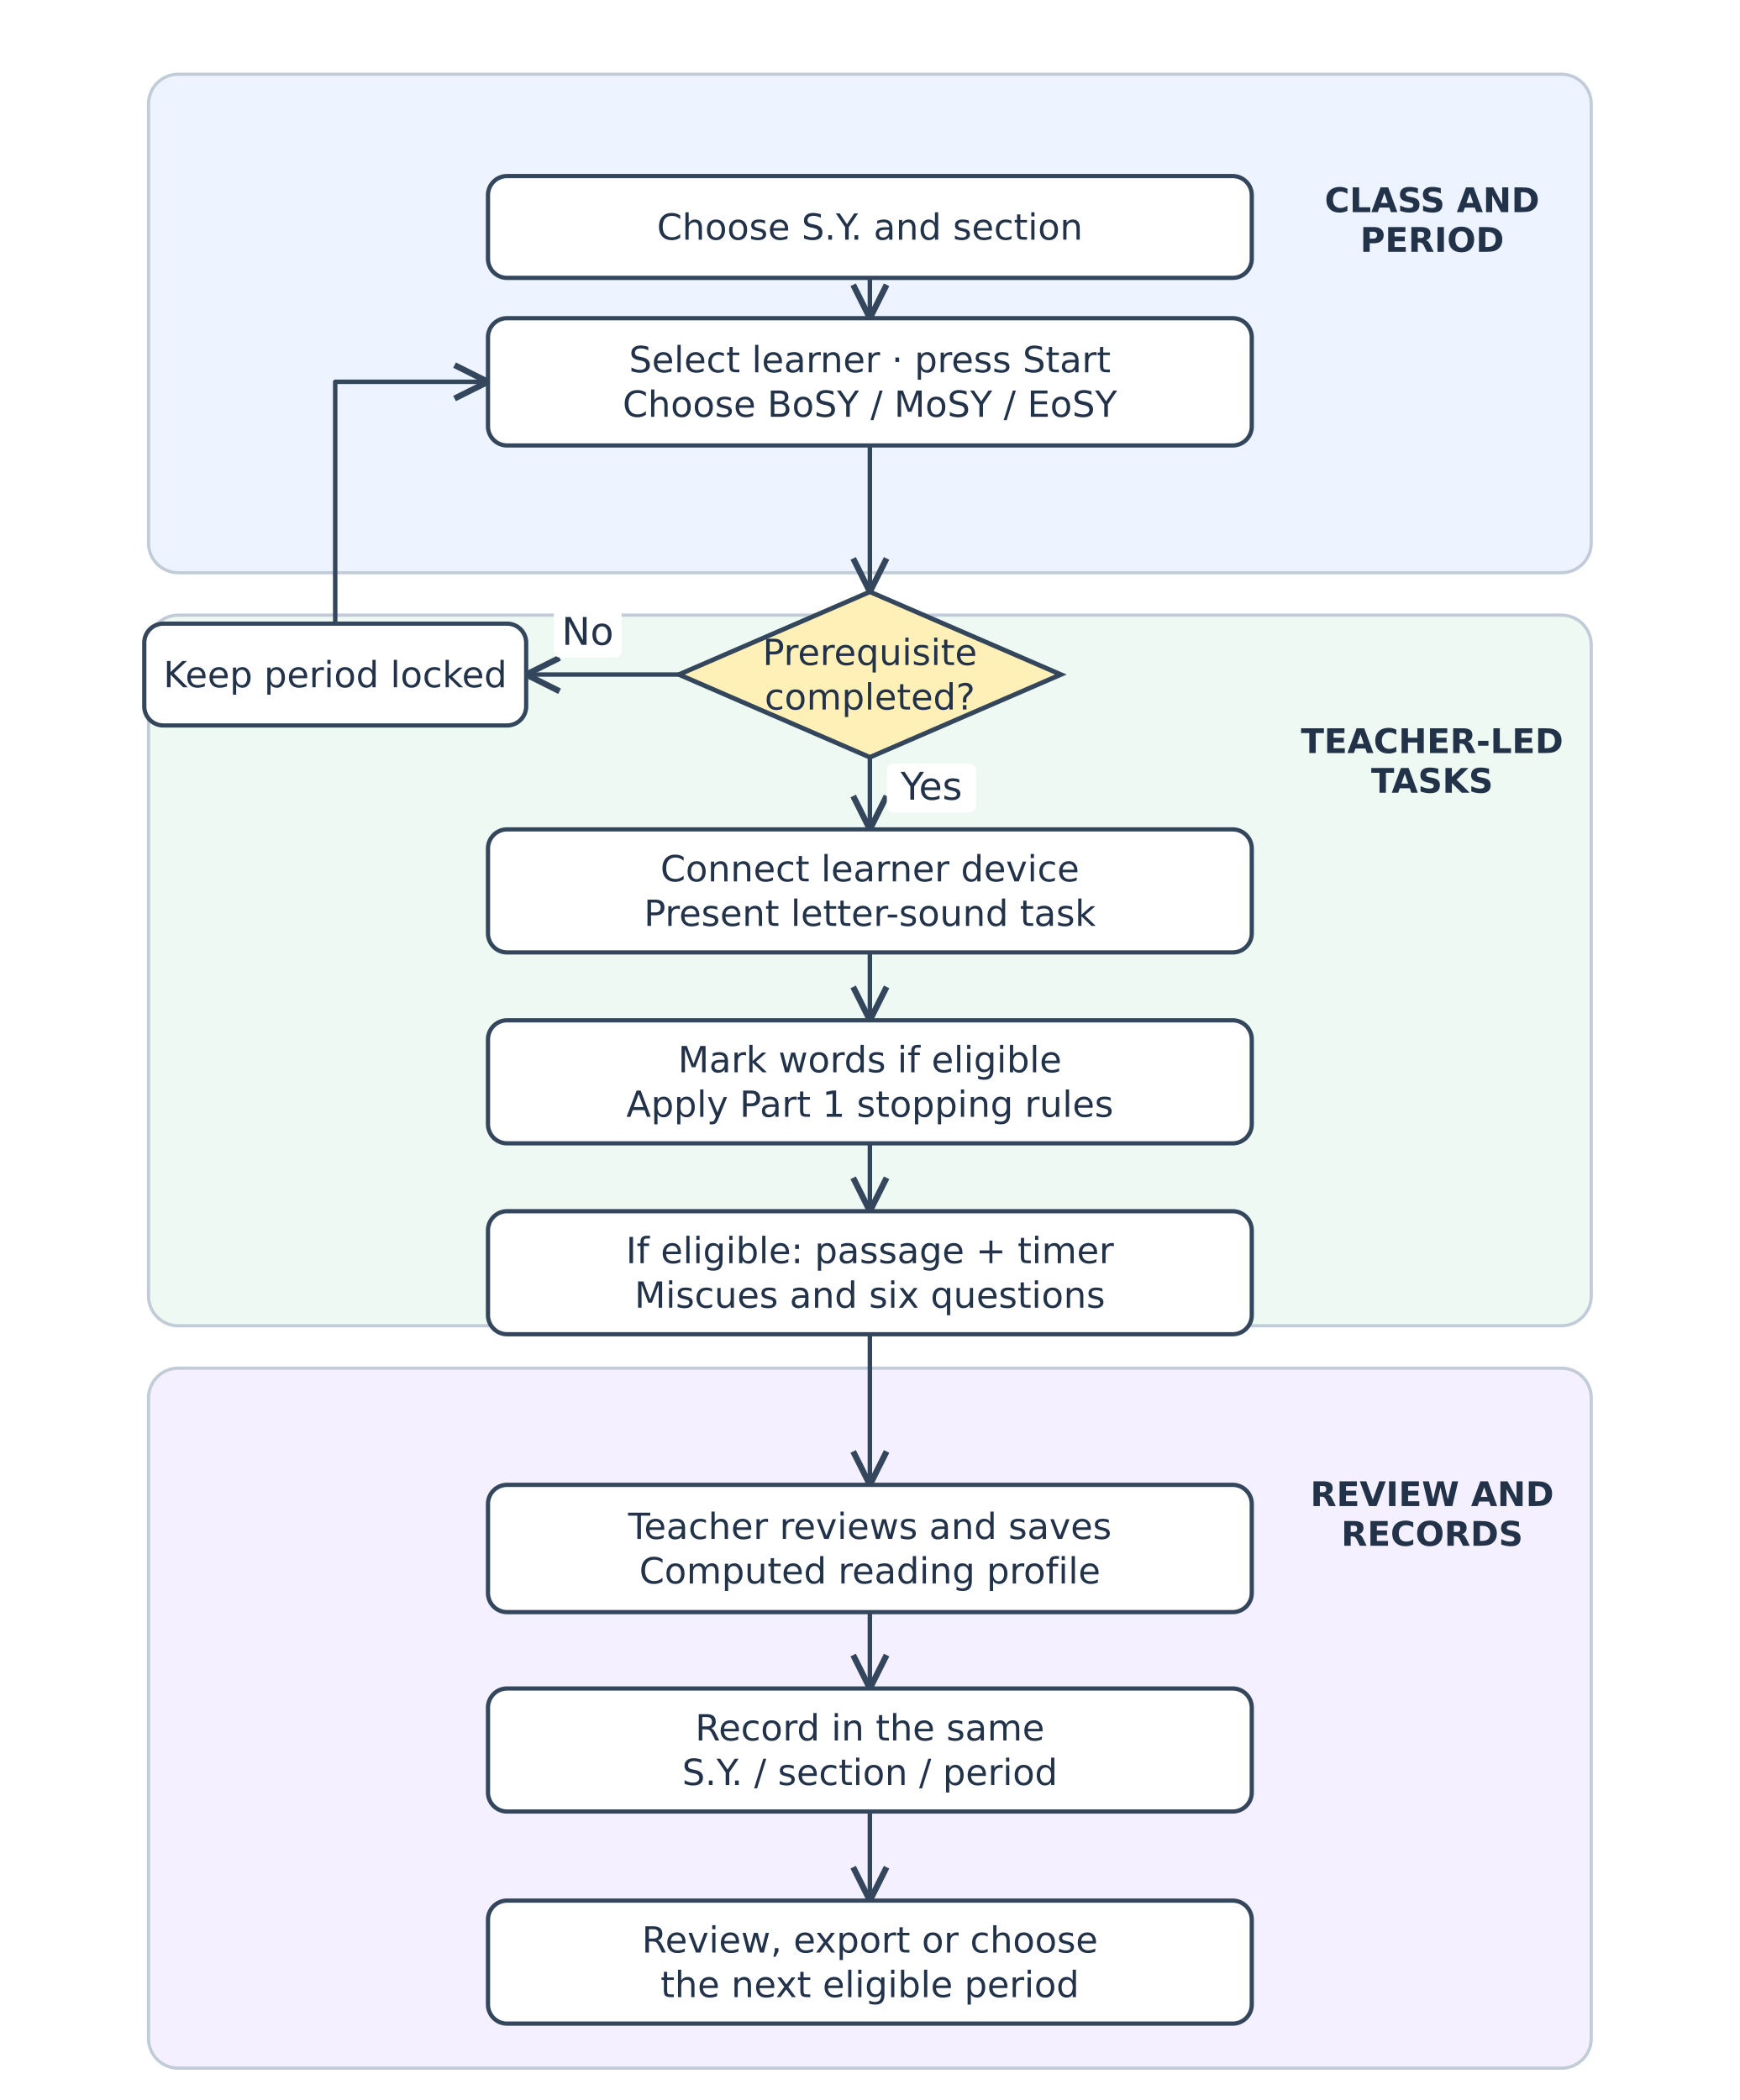
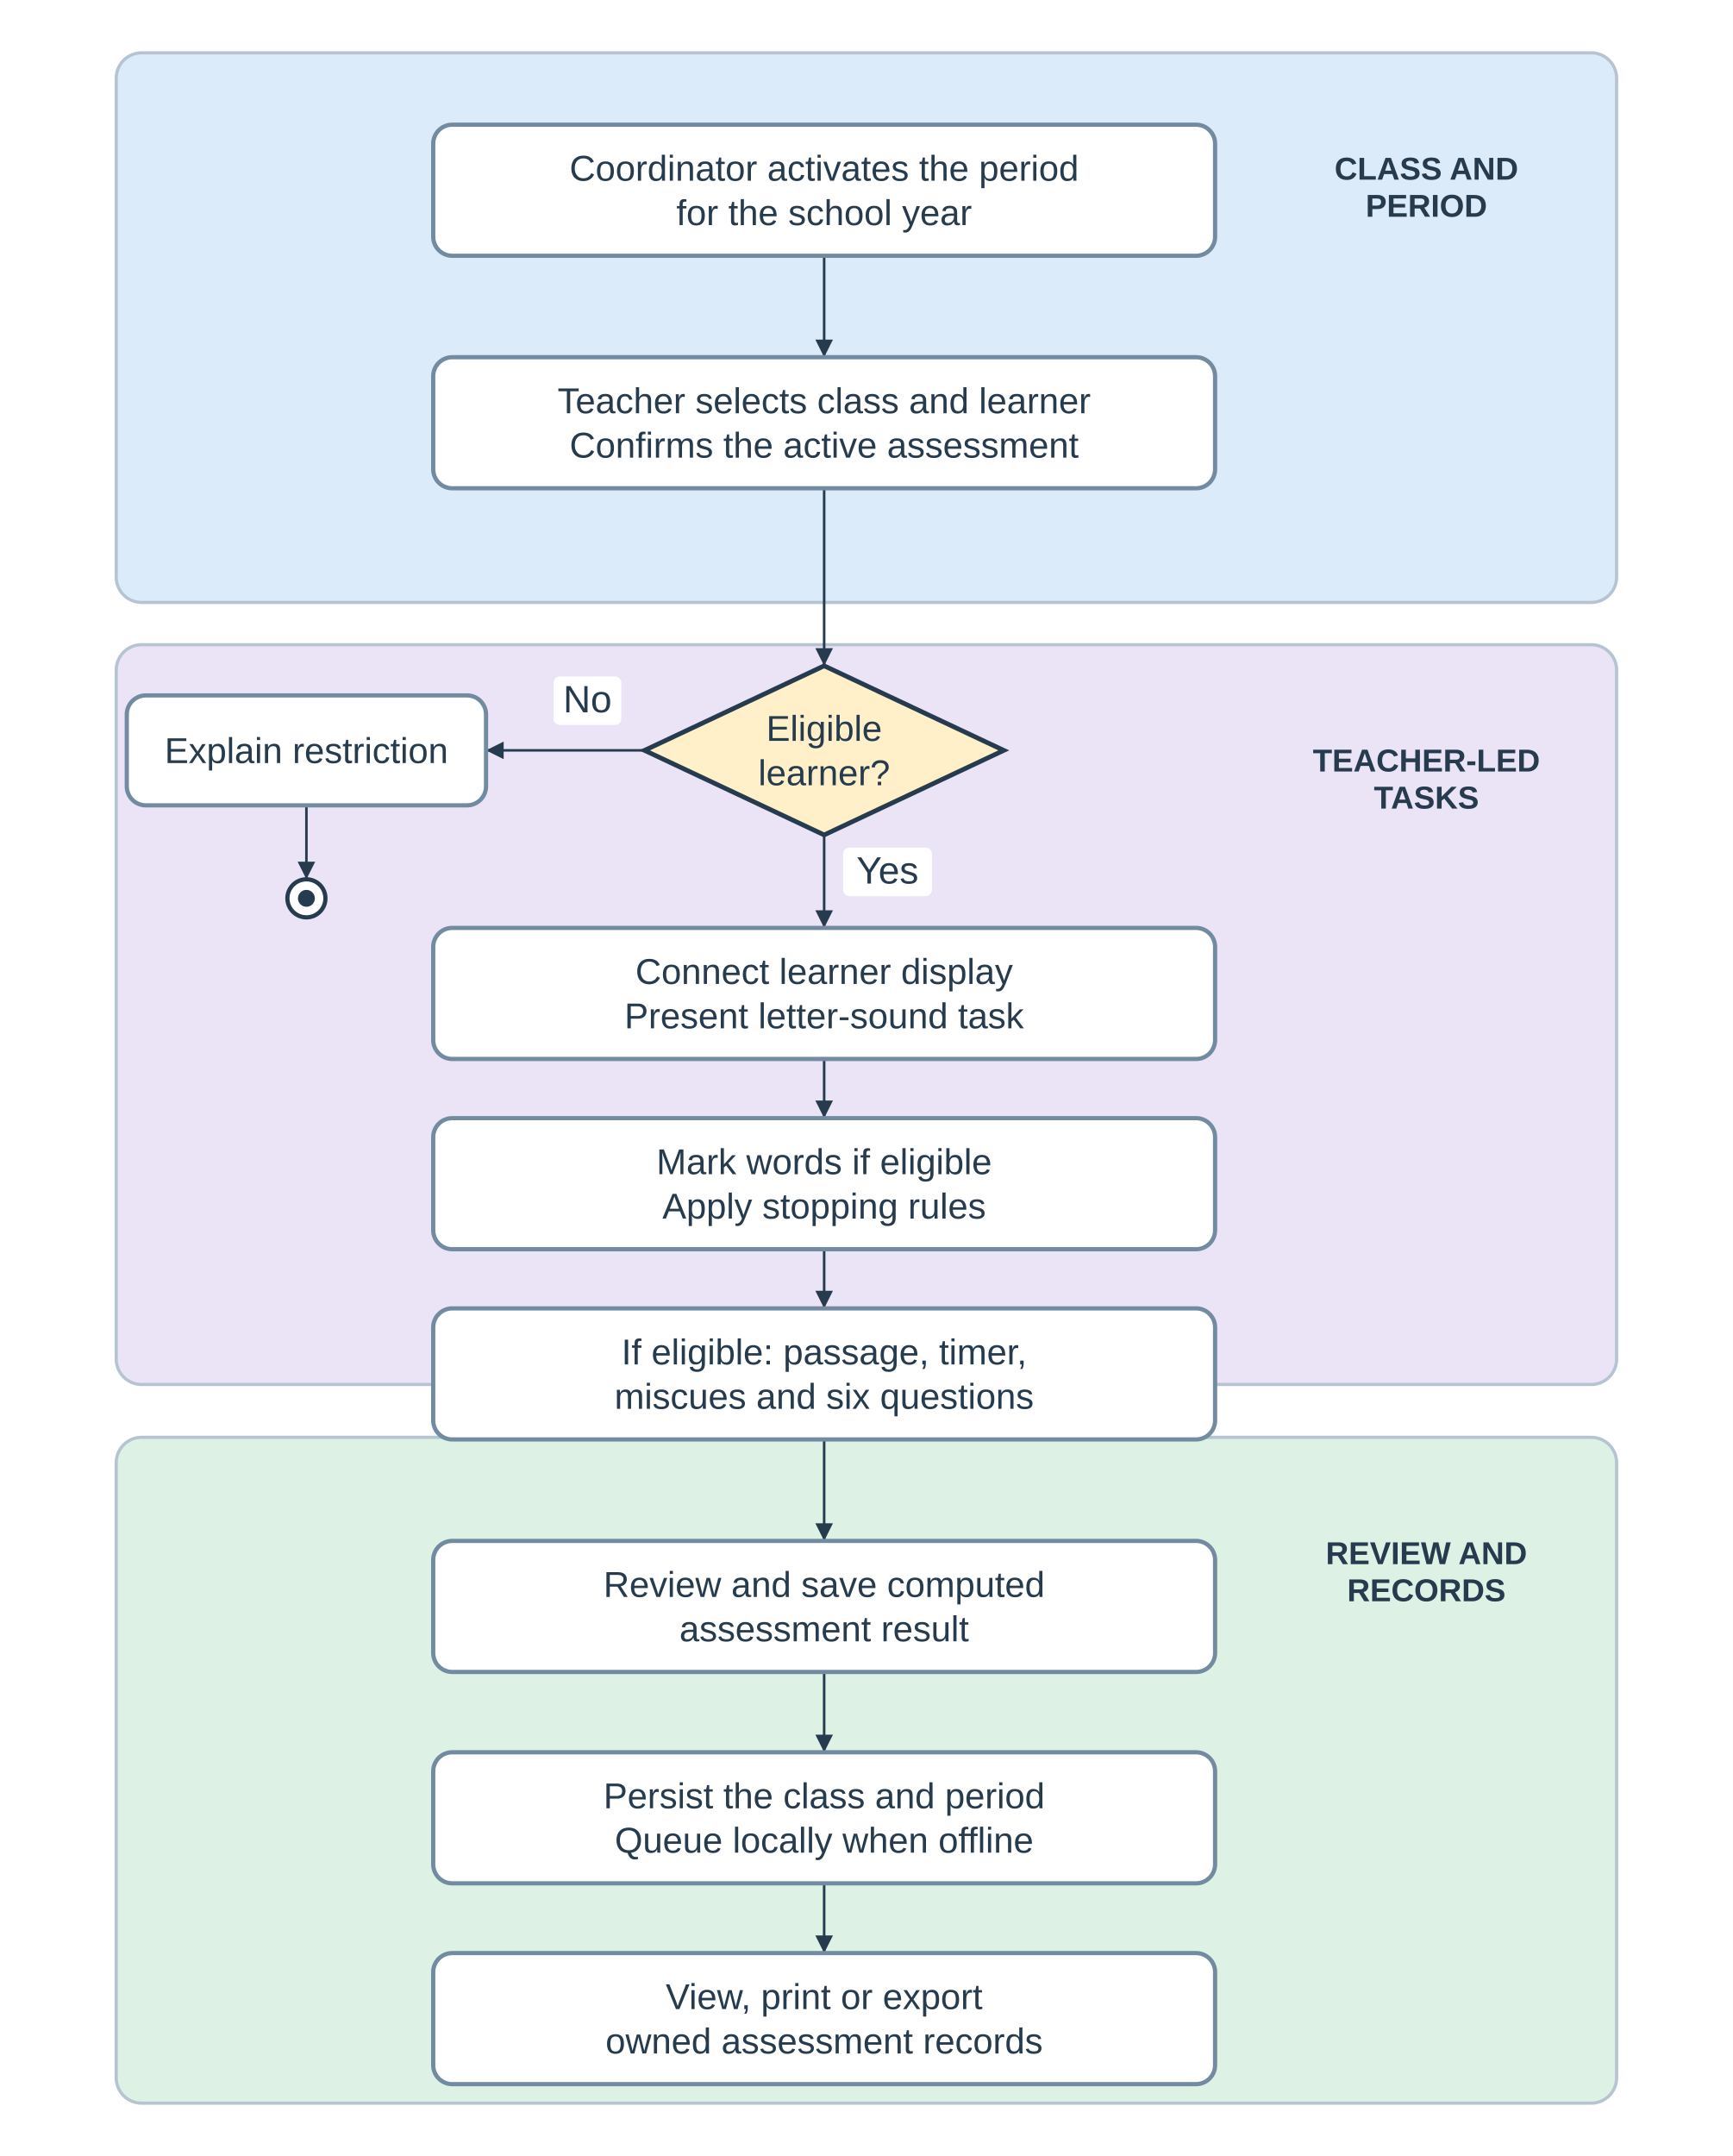
- <svg xmlns="http://www.w3.org/2000/svg" width="820" height="990" viewBox="0 0 820 990">
+ <svg xmlns="http://www.w3.org/2000/svg" width="820" height="1020" viewBox="0 0 820 1020">
  <rect width="100%" height="100%" fill="white" />
  <defs>
-     <marker id="arrow" viewBox="0 0 12 12" refX="11" refY="6" markerWidth="9" markerHeight="9" orient="auto-start-reverse">
-       <path d="M1,1 L11,6 L1,11" fill="none" stroke="#34465c" stroke-width="1.8" />
+     <marker id="arrow" viewBox="0 0 12 12" refX="11" refY="6" markerWidth="10" markerHeight="10" markerUnits="userSpaceOnUse" orient="auto-start-reverse">
+       <path d="M1,1 L11,6 L1,11 Z" fill="#263b4d" />
    </marker>
  </defs>
-   <rect x="70" y="35" width="680" height="235" rx="14" fill="#edf4ff" stroke="#c1ccd8" stroke-width="1.5" />
-   <rect x="70" y="290" width="680" height="335" rx="14" fill="#edf9f2" stroke="#c1ccd8" stroke-width="1.5" />
-   <rect x="70" y="645" width="680" height="330" rx="14" fill="#f5f0ff" stroke="#c1ccd8" stroke-width="1.5" />
-   <polyline points="410.0,131.0 410.0,150.0" fill="none" stroke="#34465c" stroke-width="2.1" stroke-linejoin="round" marker-end="url(#arrow)" />
-   <polyline points="410.0,210.0 410.0,279.0" fill="none" stroke="#34465c" stroke-width="2.1" stroke-linejoin="round" marker-end="url(#arrow)" />
-   <polyline points="320.0,318.0 248.0,318.0" fill="none" stroke="#34465c" stroke-width="2.1" stroke-linejoin="round" marker-end="url(#arrow)" />
-   <polyline points="158.0,294.0 158,180 230.0,180.0" fill="none" stroke="#34465c" stroke-width="2.1" stroke-linejoin="round" marker-end="url(#arrow)" />
-   <polyline points="410.0,357.0 410.0,391.0" fill="none" stroke="#34465c" stroke-width="2.1" stroke-linejoin="round" marker-end="url(#arrow)" />
-   <polyline points="410.0,449.0 410.0,481.0" fill="none" stroke="#34465c" stroke-width="2.1" stroke-linejoin="round" marker-end="url(#arrow)" />
-   <polyline points="410.0,539.0 410.0,571.0" fill="none" stroke="#34465c" stroke-width="2.1" stroke-linejoin="round" marker-end="url(#arrow)" />
-   <polyline points="410.0,629.0 410.0,700.0" fill="none" stroke="#34465c" stroke-width="2.1" stroke-linejoin="round" marker-end="url(#arrow)" />
-   <polyline points="410.0,760.0 410.0,796.0" fill="none" stroke="#34465c" stroke-width="2.1" stroke-linejoin="round" marker-end="url(#arrow)" />
-   <polyline points="410.0,854.0 410.0,896.0" fill="none" stroke="#34465c" stroke-width="2.1" stroke-linejoin="round" marker-end="url(#arrow)" />
-   <text x="675" y="100.0" text-anchor="middle" font-family="DejaVu Sans,Arial,sans-serif" font-size="16" fill="#223249" font-weight="bold">CLASS AND</text>
-   <text x="675" y="118.72" text-anchor="middle" font-family="DejaVu Sans,Arial,sans-serif" font-size="16" fill="#223249" font-weight="bold">PERIOD</text>
-   <text x="675" y="355.0" text-anchor="middle" font-family="DejaVu Sans,Arial,sans-serif" font-size="16" fill="#223249" font-weight="bold">TEACHER-LED</text>
-   <text x="675" y="373.72" text-anchor="middle" font-family="DejaVu Sans,Arial,sans-serif" font-size="16" fill="#223249" font-weight="bold">TASKS</text>
-   <text x="675" y="710.0" text-anchor="middle" font-family="DejaVu Sans,Arial,sans-serif" font-size="16" fill="#223249" font-weight="bold">REVIEW AND</text>
-   <text x="675" y="728.72" text-anchor="middle" font-family="DejaVu Sans,Arial,sans-serif" font-size="16" fill="#223249" font-weight="bold">RECORDS</text>
-   <rect x="230.0" y="83.0" width="360" height="48" rx="9" fill="white" stroke="#34465c" stroke-width="2" />
-   <text x="410" y="113.0" text-anchor="middle" font-family="DejaVu Sans,Arial,sans-serif" font-size="17" fill="#223249">Choose S.Y. and section</text>
-   <rect x="230.0" y="150.0" width="360" height="60" rx="9" fill="white" stroke="#34465c" stroke-width="2" />
-   <text x="410" y="175.5" text-anchor="middle" font-family="DejaVu Sans,Arial,sans-serif" font-size="17" fill="#223249">Select learner · press Start</text>
-   <text x="410" y="196.5" text-anchor="middle" font-family="DejaVu Sans,Arial,sans-serif" font-size="17" fill="#223249">Choose BoSY / MoSY / EoSY</text>
-   <polygon points="410,279.0 500.0,318 410,357.0 320.0,318" fill="#fff0b8" stroke="#34465c" stroke-width="2.2" />
-   <text x="410" y="313.5" text-anchor="middle" font-family="DejaVu Sans,Arial,sans-serif" font-size="17" fill="#223249">Prerequisite</text>
-   <text x="410" y="334.5" text-anchor="middle" font-family="DejaVu Sans,Arial,sans-serif" font-size="17" fill="#223249">completed?</text>
-   <rect x="68.0" y="294.0" width="180" height="48" rx="9" fill="white" stroke="#34465c" stroke-width="2" />
-   <text x="158" y="324.0" text-anchor="middle" font-family="DejaVu Sans,Arial,sans-serif" font-size="17" fill="#223249">Keep period locked</text>
-   <rect x="230.0" y="391.0" width="360" height="58" rx="9" fill="white" stroke="#34465c" stroke-width="2" />
-   <text x="410" y="415.5" text-anchor="middle" font-family="DejaVu Sans,Arial,sans-serif" font-size="17" fill="#223249">Connect learner device</text>
-   <text x="410" y="436.5" text-anchor="middle" font-family="DejaVu Sans,Arial,sans-serif" font-size="17" fill="#223249">Present letter-sound task</text>
-   <rect x="230.0" y="481.0" width="360" height="58" rx="9" fill="white" stroke="#34465c" stroke-width="2" />
-   <text x="410" y="505.5" text-anchor="middle" font-family="DejaVu Sans,Arial,sans-serif" font-size="17" fill="#223249">Mark words if eligible</text>
-   <text x="410" y="526.5" text-anchor="middle" font-family="DejaVu Sans,Arial,sans-serif" font-size="17" fill="#223249">Apply Part 1 stopping rules</text>
-   <rect x="230.0" y="571.0" width="360" height="58" rx="9" fill="white" stroke="#34465c" stroke-width="2" />
-   <text x="410" y="595.5" text-anchor="middle" font-family="DejaVu Sans,Arial,sans-serif" font-size="17" fill="#223249">If eligible: passage + timer</text>
-   <text x="410" y="616.5" text-anchor="middle" font-family="DejaVu Sans,Arial,sans-serif" font-size="17" fill="#223249">Miscues and six questions</text>
-   <rect x="230.0" y="700.0" width="360" height="60" rx="9" fill="white" stroke="#34465c" stroke-width="2" />
-   <text x="410" y="725.5" text-anchor="middle" font-family="DejaVu Sans,Arial,sans-serif" font-size="17" fill="#223249">Teacher reviews and saves</text>
-   <text x="410" y="746.5" text-anchor="middle" font-family="DejaVu Sans,Arial,sans-serif" font-size="17" fill="#223249">Computed reading profile</text>
-   <rect x="230.0" y="796.0" width="360" height="58" rx="9" fill="white" stroke="#34465c" stroke-width="2" />
-   <text x="410" y="820.5" text-anchor="middle" font-family="DejaVu Sans,Arial,sans-serif" font-size="17" fill="#223249">Record in the same</text>
-   <text x="410" y="841.5" text-anchor="middle" font-family="DejaVu Sans,Arial,sans-serif" font-size="17" fill="#223249">S.Y. / section / period</text>
-   <rect x="230.0" y="896.0" width="360" height="58" rx="9" fill="white" stroke="#34465c" stroke-width="2" />
-   <text x="410" y="920.5" text-anchor="middle" font-family="DejaVu Sans,Arial,sans-serif" font-size="17" fill="#223249">Review, export or choose</text>
-   <text x="410" y="941.5" text-anchor="middle" font-family="DejaVu Sans,Arial,sans-serif" font-size="17" fill="#223249">the next eligible period</text>
-   <rect x="261.0" y="287" width="32" height="23" rx="3" fill="white" />
-   <text x="277" y="304" text-anchor="middle" font-family="DejaVu Sans,Arial,sans-serif" font-size="18" fill="#223249">No</text>
-   <rect x="418.0" y="360" width="42" height="23" rx="3" fill="white" />
-   <text x="439" y="377" text-anchor="middle" font-family="DejaVu Sans,Arial,sans-serif" font-size="18" fill="#223249">Yes</text>
+   <rect x="55" y="25" width="710" height="260" rx="12" fill="#dcebfa" stroke="#b6c4d2" stroke-width="1.5" />
+   <rect x="55" y="305" width="710" height="350" rx="12" fill="#ebe3f6" stroke="#b6c4d2" stroke-width="1.5" />
+   <rect x="55" y="680" width="710" height="315" rx="12" fill="#def1e5" stroke="#b6c4d2" stroke-width="1.5" />
+   <polyline points="390.0,121.0 390.0,169.0" fill="none" stroke="#263b4d" stroke-width="1.2" stroke-linejoin="round" marker-end="url(#arrow)" />
+   <polyline points="390.0,231.0 390.0,315.0" fill="none" stroke="#263b4d" stroke-width="1.2" stroke-linejoin="round" marker-end="url(#arrow)" />
+   <polyline points="305.0,355.0 230.0,355.0" fill="none" stroke="#263b4d" stroke-width="1.2" stroke-linejoin="round" marker-end="url(#arrow)" />
+   <polyline points="145.0,381.0 145.0,416.0" fill="none" stroke="#263b4d" stroke-width="1.2" stroke-linejoin="round" marker-end="url(#arrow)" />
+   <polyline points="390.0,395.0 390.0,439.0" fill="none" stroke="#263b4d" stroke-width="1.2" stroke-linejoin="round" marker-end="url(#arrow)" />
+   <polyline points="390.0,501.0 390.0,529.0" fill="none" stroke="#263b4d" stroke-width="1.2" stroke-linejoin="round" marker-end="url(#arrow)" />
+   <polyline points="390.0,591.0 390.0,619.0" fill="none" stroke="#263b4d" stroke-width="1.2" stroke-linejoin="round" marker-end="url(#arrow)" />
+   <polyline points="390.0,681.0 390.0,729.0" fill="none" stroke="#263b4d" stroke-width="1.2" stroke-linejoin="round" marker-end="url(#arrow)" />
+   <polyline points="390.0,791.0 390.0,829.0" fill="none" stroke="#263b4d" stroke-width="1.2" stroke-linejoin="round" marker-end="url(#arrow)" />
+   <polyline points="390.0,891.0 390.0,924.0" fill="none" stroke="#263b4d" stroke-width="1.2" stroke-linejoin="round" marker-end="url(#arrow)" />
+   <text x="675" y="85.0" text-anchor="middle" font-family="Arial,sans-serif" font-size="15" fill="#263b4d" font-weight="bold">CLASS AND</text>
+   <text x="675" y="102.55" text-anchor="middle" font-family="Arial,sans-serif" font-size="15" fill="#263b4d" font-weight="bold">PERIOD</text>
+   <text x="675" y="365.0" text-anchor="middle" font-family="Arial,sans-serif" font-size="15" fill="#263b4d" font-weight="bold">TEACHER-LED</text>
+   <text x="675" y="382.55" text-anchor="middle" font-family="Arial,sans-serif" font-size="15" fill="#263b4d" font-weight="bold">TASKS</text>
+   <text x="675" y="740.0" text-anchor="middle" font-family="Arial,sans-serif" font-size="15" fill="#263b4d" font-weight="bold">REVIEW AND</text>
+   <text x="675" y="757.55" text-anchor="middle" font-family="Arial,sans-serif" font-size="15" fill="#263b4d" font-weight="bold">RECORDS</text>
+   <rect x="205.0" y="59.0" width="370" height="62" rx="9" fill="white" stroke="#728ba0" stroke-width="2" />
+   <text x="390" y="85.5" text-anchor="middle" font-family="Arial,sans-serif" font-size="17" fill="#263b4d">Coordinator activates the period</text>
+   <text x="390" y="106.5" text-anchor="middle" font-family="Arial,sans-serif" font-size="17" fill="#263b4d">for the school year</text>
+   <rect x="205.0" y="169.0" width="370" height="62" rx="9" fill="white" stroke="#728ba0" stroke-width="2" />
+   <text x="390" y="195.5" text-anchor="middle" font-family="Arial,sans-serif" font-size="17" fill="#263b4d">Teacher selects class and learner</text>
+   <text x="390" y="216.5" text-anchor="middle" font-family="Arial,sans-serif" font-size="17" fill="#263b4d">Confirms the active assessment</text>
+   <polygon points="390,315.0 475.0,355 390,395.0 305.0,355" fill="#fff0c9" stroke="#263b4d" stroke-width="2.2" />
+   <text x="390" y="350.5" text-anchor="middle" font-family="Arial,sans-serif" font-size="17" fill="#263b4d">Eligible</text>
+   <text x="390" y="371.5" text-anchor="middle" font-family="Arial,sans-serif" font-size="17" fill="#263b4d">learner?</text>
+   <rect x="60.0" y="329.0" width="170" height="52" rx="9" fill="white" stroke="#728ba0" stroke-width="2" />
+   <text x="145" y="361.0" text-anchor="middle" font-family="Arial,sans-serif" font-size="17" fill="#263b4d">Explain restriction</text>
+   <circle cx="145" cy="425" r="9.0" fill="white" stroke="#263b4d" stroke-width="2" />
+   <circle cx="145" cy="425" r="4.0" fill="#263b4d" />
+   <rect x="205.0" y="439.0" width="370" height="62" rx="9" fill="white" stroke="#728ba0" stroke-width="2" />
+   <text x="390" y="465.5" text-anchor="middle" font-family="Arial,sans-serif" font-size="17" fill="#263b4d">Connect learner display</text>
+   <text x="390" y="486.5" text-anchor="middle" font-family="Arial,sans-serif" font-size="17" fill="#263b4d">Present letter-sound task</text>
+   <rect x="205.0" y="529.0" width="370" height="62" rx="9" fill="white" stroke="#728ba0" stroke-width="2" />
+   <text x="390" y="555.5" text-anchor="middle" font-family="Arial,sans-serif" font-size="17" fill="#263b4d">Mark words if eligible</text>
+   <text x="390" y="576.5" text-anchor="middle" font-family="Arial,sans-serif" font-size="17" fill="#263b4d">Apply stopping rules</text>
+   <rect x="205.0" y="619.0" width="370" height="62" rx="9" fill="white" stroke="#728ba0" stroke-width="2" />
+   <text x="390" y="645.5" text-anchor="middle" font-family="Arial,sans-serif" font-size="17" fill="#263b4d">If eligible: passage, timer,</text>
+   <text x="390" y="666.5" text-anchor="middle" font-family="Arial,sans-serif" font-size="17" fill="#263b4d">miscues and six questions</text>
+   <rect x="205.0" y="729.0" width="370" height="62" rx="9" fill="white" stroke="#728ba0" stroke-width="2" />
+   <text x="390" y="755.5" text-anchor="middle" font-family="Arial,sans-serif" font-size="17" fill="#263b4d">Review and save computed</text>
+   <text x="390" y="776.5" text-anchor="middle" font-family="Arial,sans-serif" font-size="17" fill="#263b4d">assessment result</text>
+   <rect x="205.0" y="829.0" width="370" height="62" rx="9" fill="white" stroke="#728ba0" stroke-width="2" />
+   <text x="390" y="855.5" text-anchor="middle" font-family="Arial,sans-serif" font-size="17" fill="#263b4d">Persist the class and period</text>
+   <text x="390" y="876.5" text-anchor="middle" font-family="Arial,sans-serif" font-size="17" fill="#263b4d">Queue locally when offline</text>
+   <rect x="205.0" y="924.0" width="370" height="62" rx="9" fill="white" stroke="#728ba0" stroke-width="2" />
+   <text x="390" y="950.5" text-anchor="middle" font-family="Arial,sans-serif" font-size="17" fill="#263b4d">View, print or export</text>
+   <text x="390" y="971.5" text-anchor="middle" font-family="Arial,sans-serif" font-size="17" fill="#263b4d">owned assessment records</text>
+   <rect x="262.0" y="320" width="32" height="23" rx="3" fill="white" />
+   <text x="278" y="337" text-anchor="middle" font-family="Arial,sans-serif" font-size="18" fill="#263b4d">No</text>
+   <rect x="399.0" y="401" width="42" height="23" rx="3" fill="white" />
+   <text x="420" y="418" text-anchor="middle" font-family="Arial,sans-serif" font-size="18" fill="#263b4d">Yes</text>
</svg>
